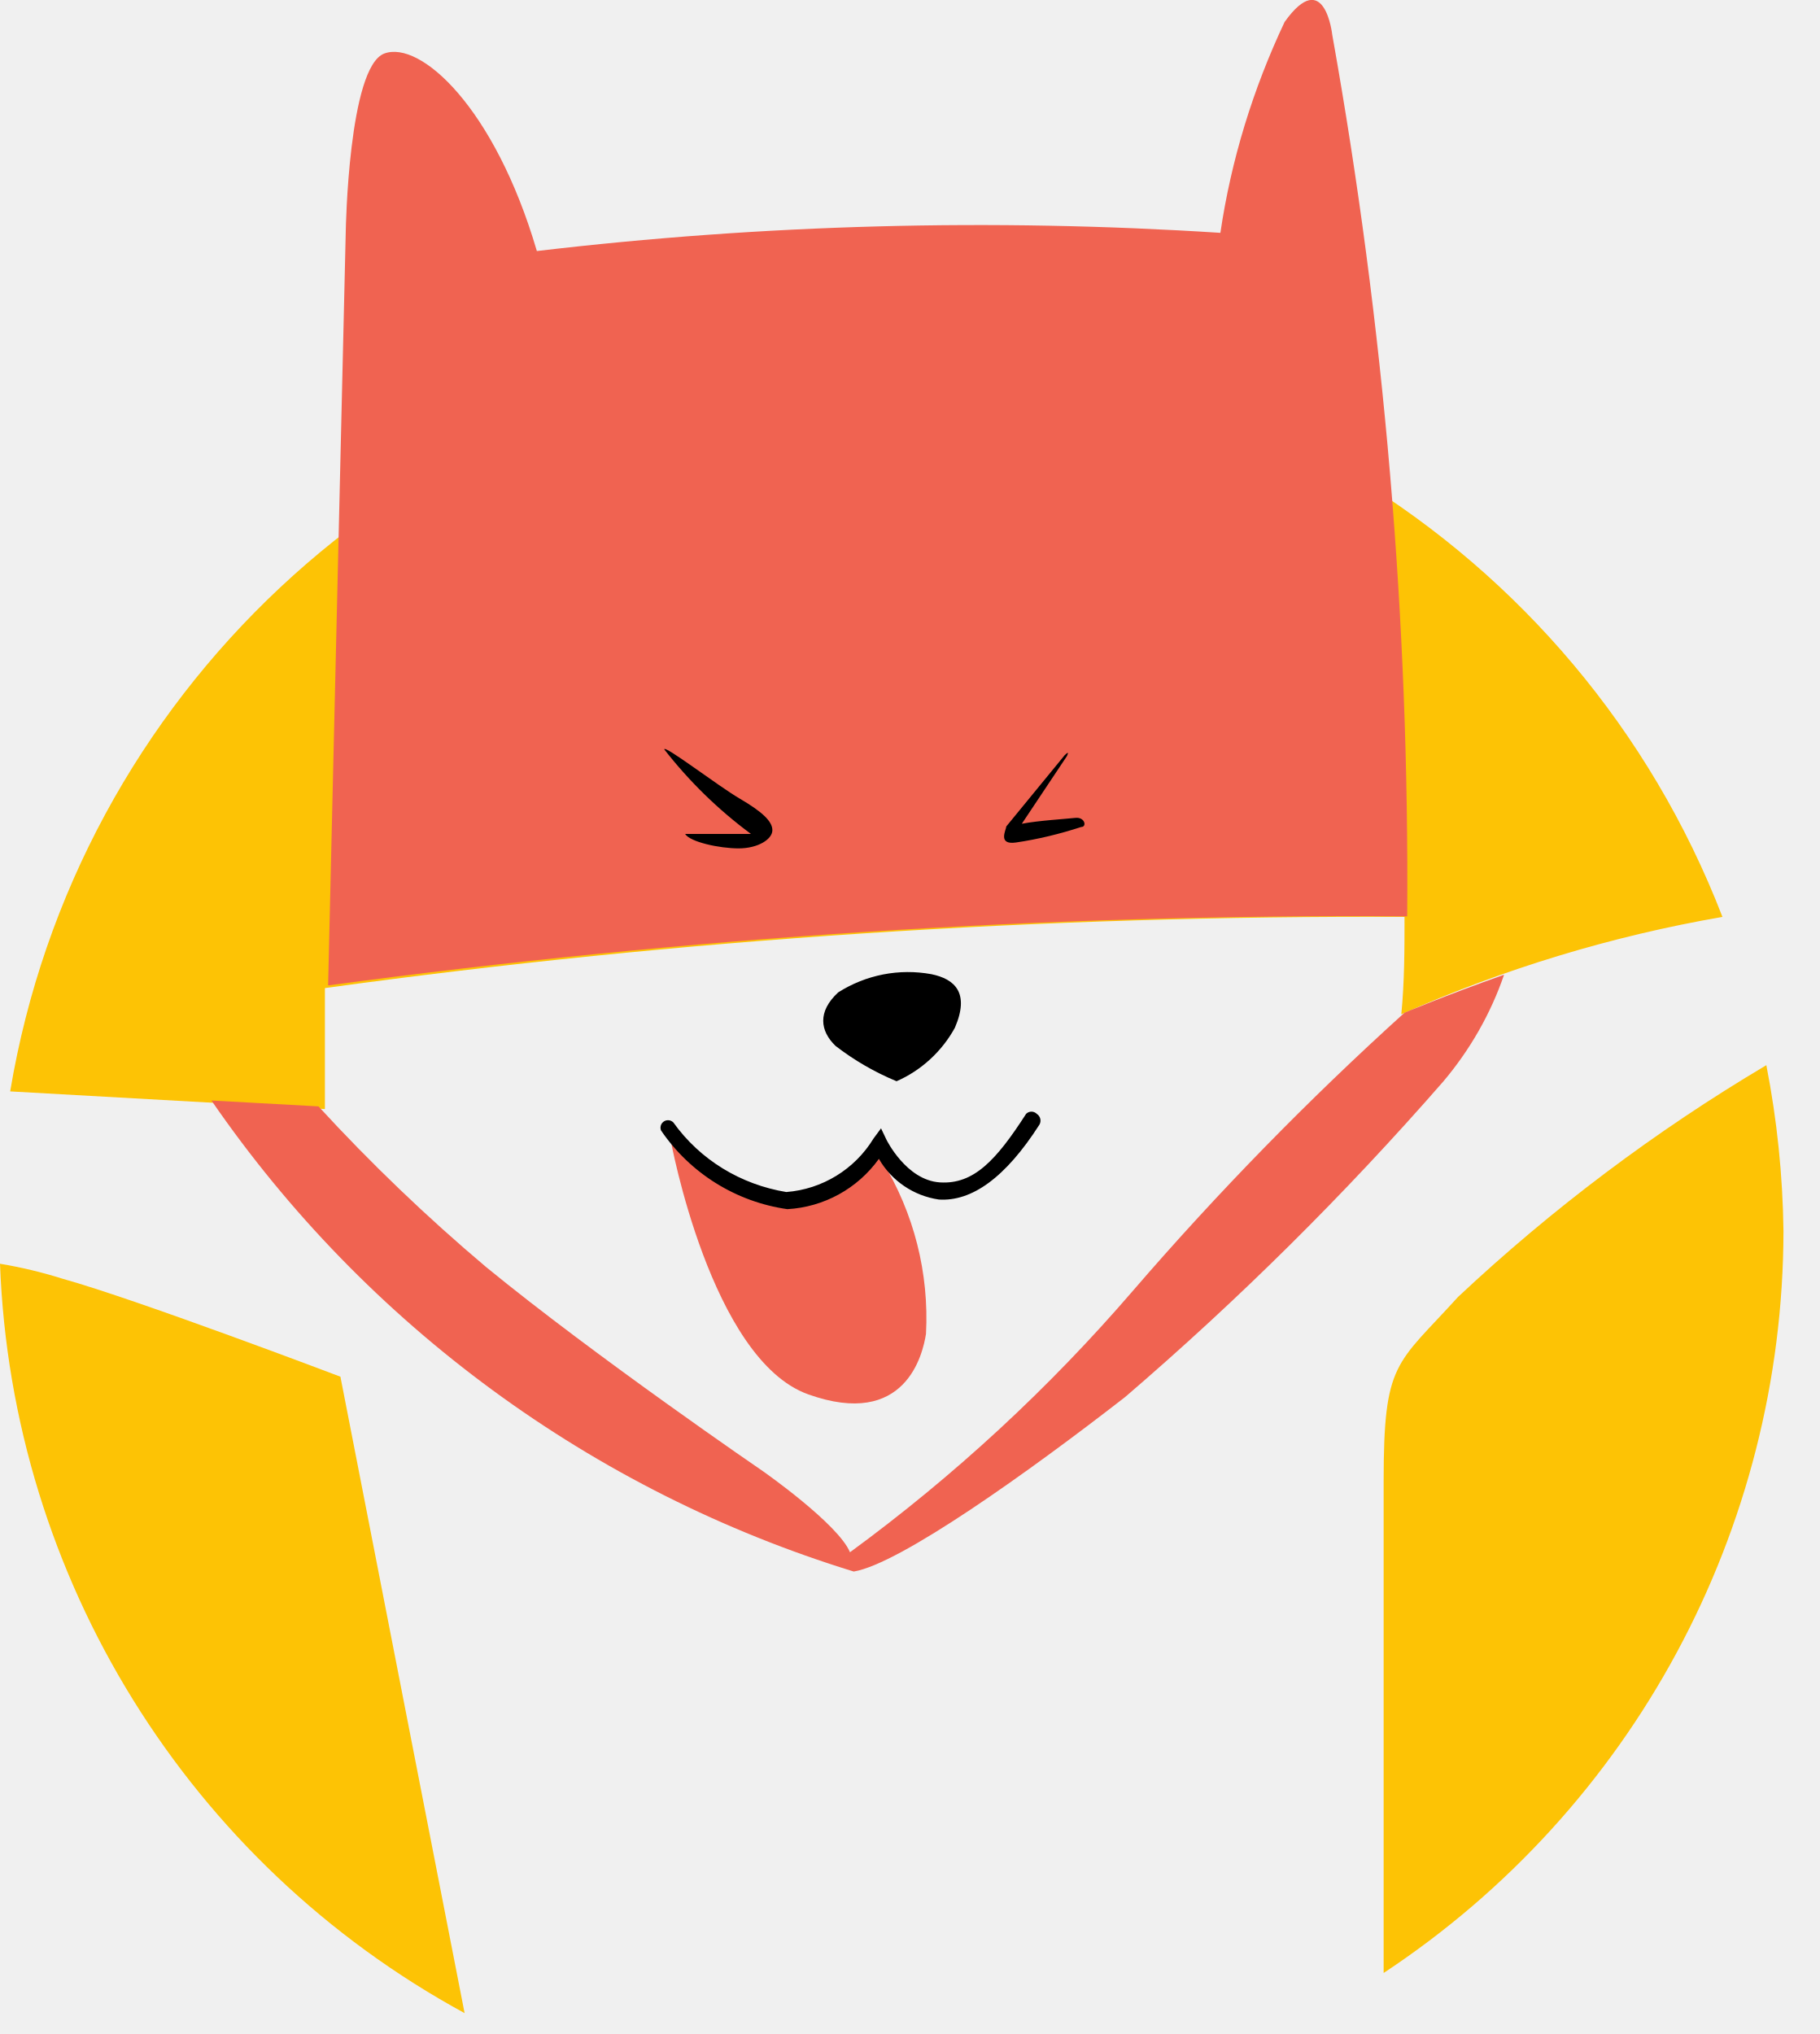
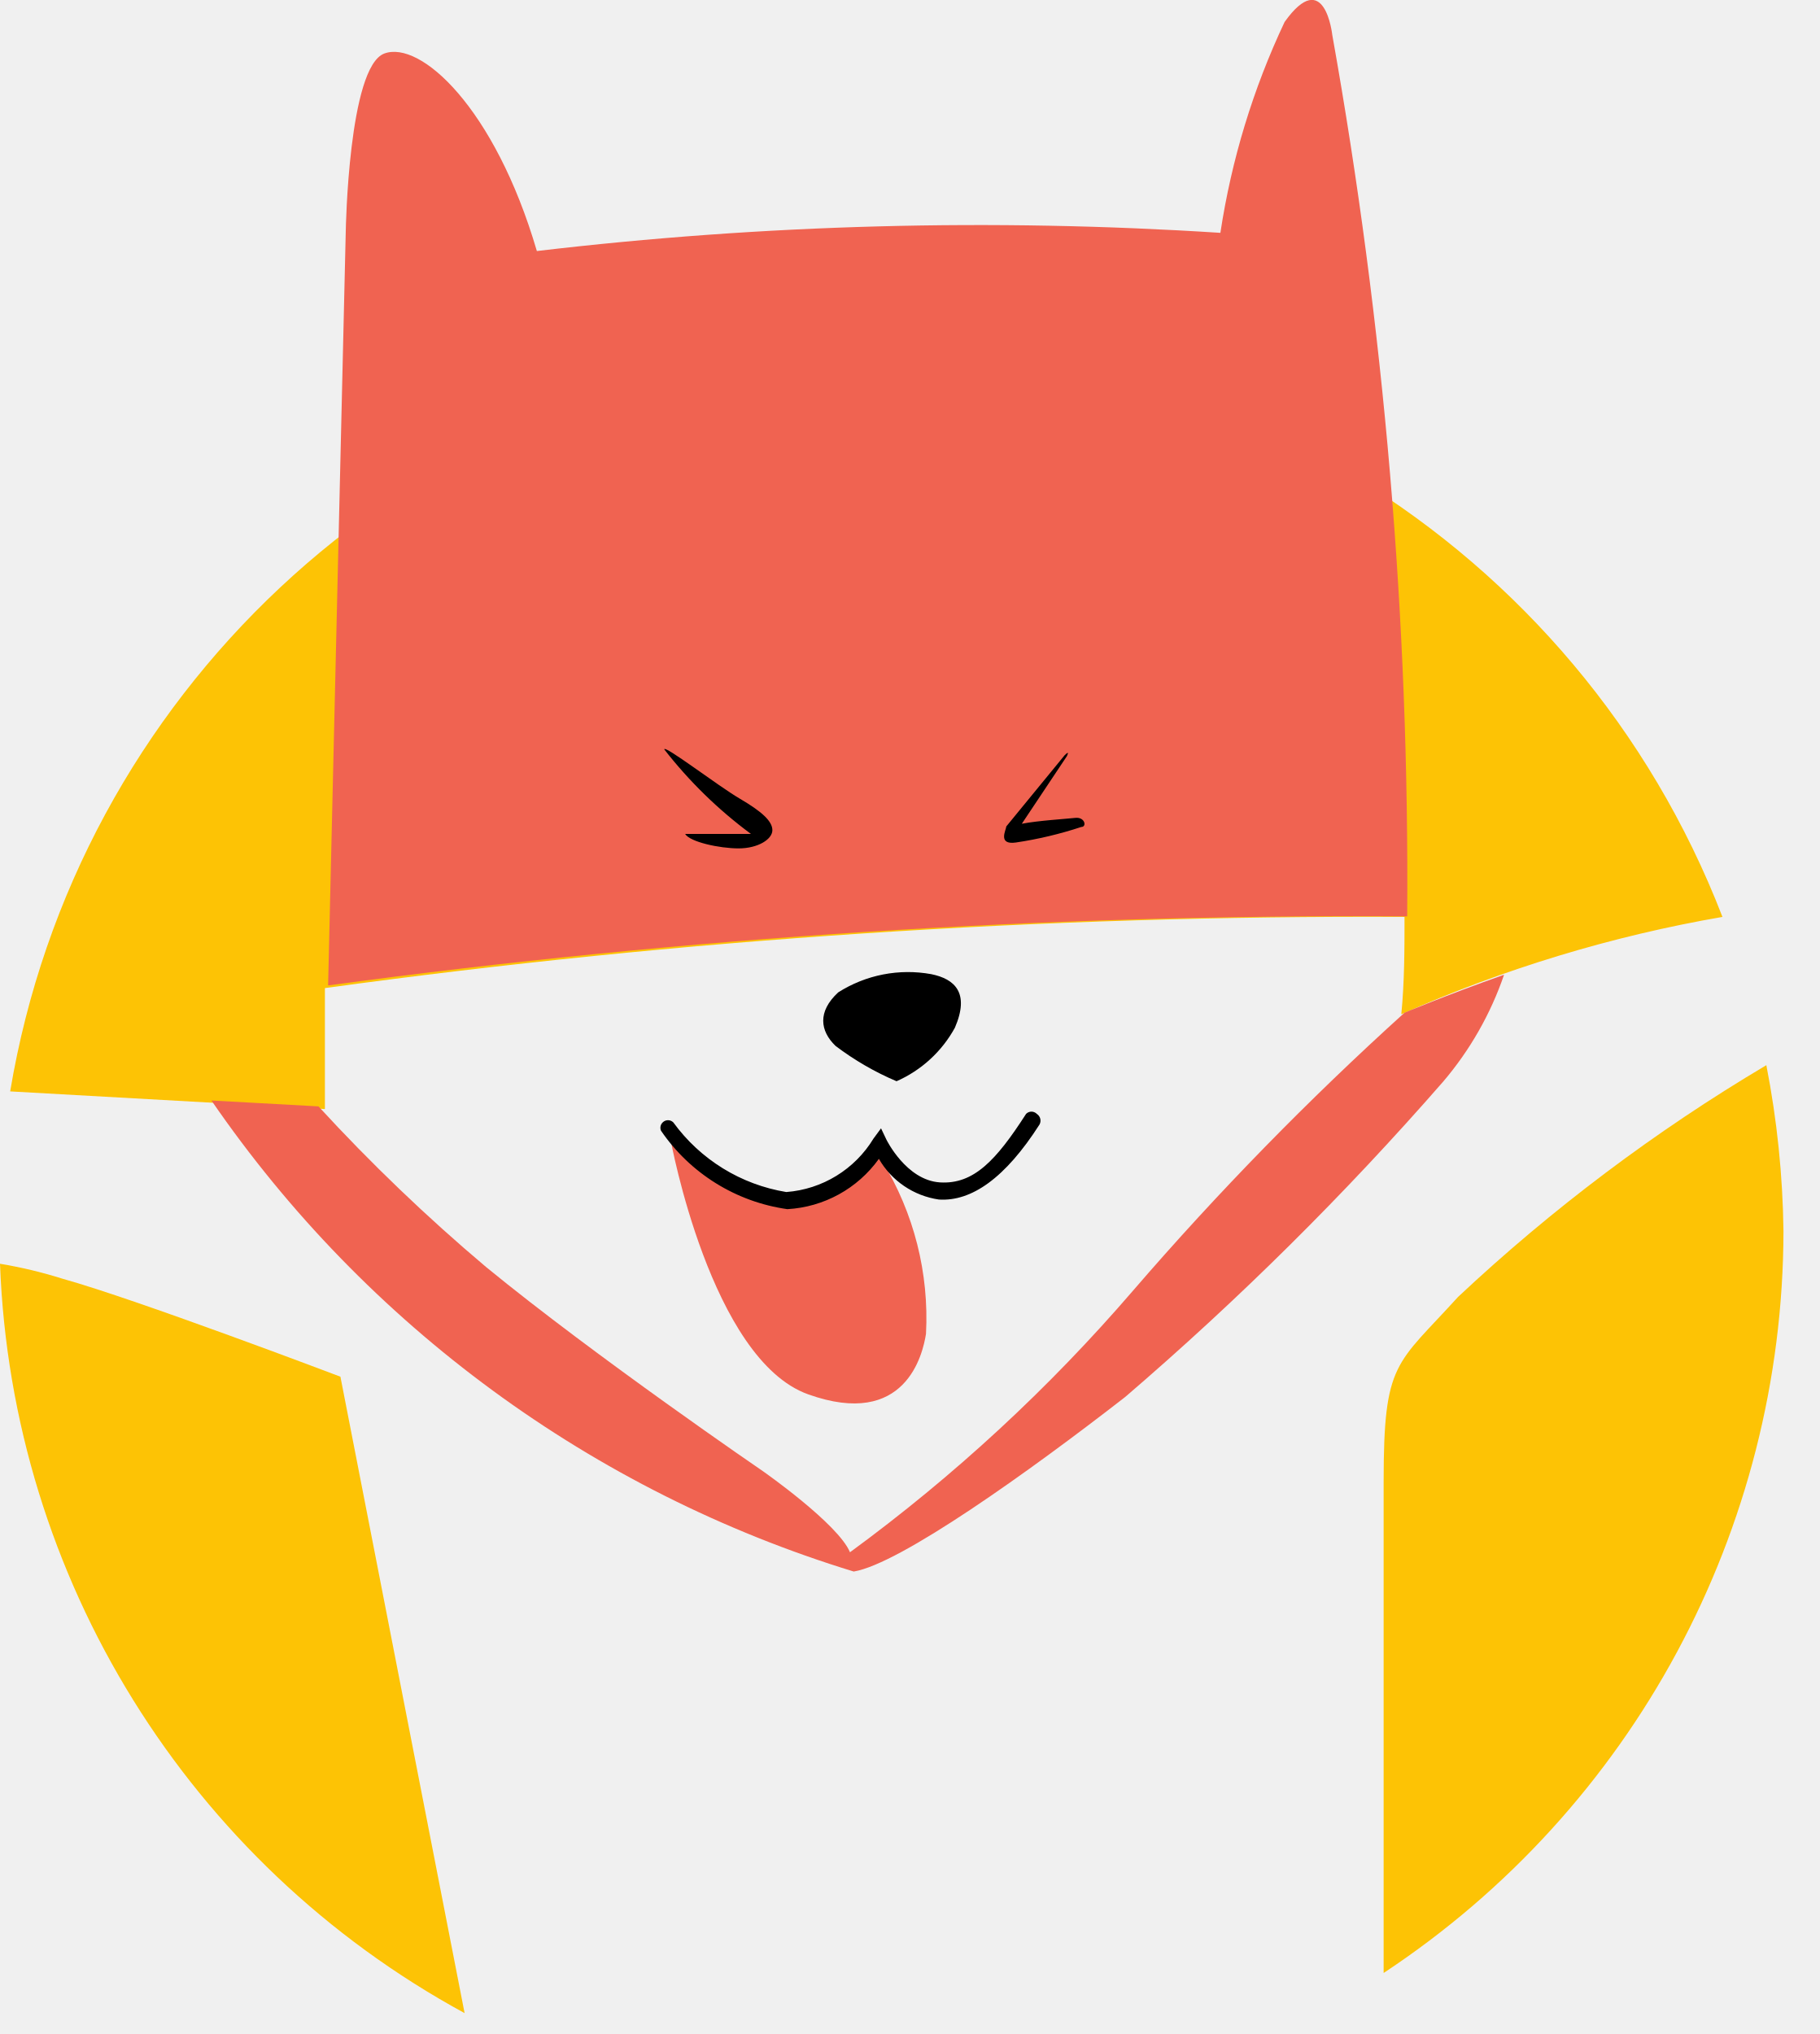
<svg xmlns="http://www.w3.org/2000/svg" width="34" height="38" fill="none" viewBox="0 0 34 38">
  <g clip-path="url(#a)">
-     <path fill="#FDC305" d="M6.07 20.72v-2.26c6.68-.92 13.42-1.36 20.17-1.33 0 .6 0 1.21-.06 1.82a25.52 25.52 0 0 1 6-1.82A16.67 16.67 0 0 0 .19 20.39l5.88.33ZM27.24 24.23c-1.16 1.28-1.39 1.2-1.39 3.45v9.18A16.64 16.64 0 0 0 33.32 23a17.3 17.3 0 0 0-.32-3.1 33.1 33.1 0 0 0-5.76 4.33ZM6.36 25.72s-3.79-1.44-5.19-1.83A8.54 8.54 0 0 0 0 23.61a16.65 16.65 0 0 0 8.68 14L6.36 25.72Z" />
-     <path fill="#F06351" d="M26.29 17.12A89.8 89.8 0 0 0 24.89.65S24.75-.64 24 .41c-.59 1.25-1 2.58-1.2 3.94a70.34 70.34 0 0 0-12.77.34C9.24 2 7.85.75 7.18 1c-.67.25-.72 3.31-.72 3.31l-.33 14.1c6.68-.9 13.42-1.34 20.16-1.29Z" />
-     <path fill="#000" d="M12.41 14c0-.09 1 .68 1.41.92.41.24.61.42.61.59 0 .17-.27.34-.63.34s-.91-.12-1-.27h1.23A8.34 8.34 0 0 1 12.41 14ZM19.89 14.11l-1.09 1.33c0 .06-.17.35.18.3.41-.06.82-.16 1.22-.29.11 0 .07-.19-.11-.17-.18.02-.69.05-1 .11l.84-1.26s.07-.13-.04-.02ZM16.75 20.2c.46-.2.85-.56 1.09-1 .28-.65 0-.91-.44-1-.6-.11-1.22.01-1.74.34-.39.36-.34.72-.05 1 .35.27.73.49 1.14.66Z" />
-     <path fill="#F06351" d="M16.35 21.45c-.11.23-.27.43-.46.6-.28.23-.63.36-1 .38a2.15 2.15 0 0 1-1.47-.43 2.3 2.3 0 0 1-.53-.44c-.1-.11-.22-.2-.36-.26 0 0 .75 4.1 2.57 4.75 1.82.65 2.14-.75 2.2-1.13a5.61 5.61 0 0 0-.82-3.23c-.02-.31-.03-.11-.13-.24Z" />
-     <path fill="#000" d="M14.71 22.59a3.44 3.44 0 0 1-2.36-1.47.14.14 0 0 1 .03-.15.14.14 0 0 1 .2 0c.5.7 1.26 1.16 2.11 1.3a2.1 2.1 0 0 0 1.63-1l.14-.19.1.21s.37.76 1 .8c.63.04 1.05-.41 1.61-1.28a.14.14 0 0 1 .2 0 .15.15 0 0 1 .05.2c-.64 1-1.27 1.44-1.88 1.4a1.55 1.55 0 0 1-1.12-.76 2.26 2.26 0 0 1-1.71.94Z" />
-     <path fill="#F06351" d="M26.24 18.92a58.63 58.63 0 0 0-5.07 5.19A31.63 31.63 0 0 1 15.88 29c-.22-.53-1.62-1.51-1.62-1.51s-3.13-2.14-5.18-3.82a34.14 34.14 0 0 1-3.13-3l-2-.11c2.89 4.2 7.12 7.3 12 8.8.86-.14 3.27-1.86 5.07-3.26a58.13 58.13 0 0 0 5.94-5.89c.5-.59.89-1.27 1.14-2-1.1.39-1.86.71-1.86.71Z" />
+     <path fill="#FDC305" d="M6.07 20.72v-2.26a143.265 143.265 0 0 1 20.17-1.33c0 .6 0 1.21-.06 1.82a25.518 25.518 0 0 1 6-1.82A16.67 16.67 0 0 0 .19 20.39l5.88.33ZM27.24 24.23c-1.16 1.28-1.39 1.2-1.39 3.45v9.18A16.64 16.64 0 0 0 33.32 23a17.302 17.302 0 0 0-.32-3.1 33.109 33.109 0 0 0-5.76 4.33ZM6.36 25.72s-3.79-1.44-5.19-1.83A8.541 8.541 0 0 0 0 23.61a16.65 16.65 0 0 0 8.68 14L6.36 25.72Z" />
+     <path fill="#F06351" d="M26.29 17.12A89.799 89.799 0 0 0 24.89.65S24.75-.64 24 .41a14.22 14.22 0 0 0-1.2 3.94 70.34 70.34 0 0 0-12.77.34C9.24 2 7.85.75 7.18 1c-.67.25-.72 3.31-.72 3.31l-.33 14.1a143.211 143.211 0 0 1 20.16-1.29Z" />
+     <path fill="#000" d="M12.41 14c0-.09 1 .68 1.41.92.41.24.61.42.61.59 0 .17-.27.34-.63.34s-.91-.12-1-.27h1.23A8.34 8.34 0 0 1 12.41 14ZM19.89 14.11l-1.09 1.33c0 .06-.17.35.18.3a7.351 7.351 0 0 0 1.22-.29c.11 0 .07-.19-.11-.17-.18.02-.69.05-1 .11l.84-1.26s.07-.13-.04-.02ZM16.75 20.2a2.3 2.3 0 0 0 1.09-1c.28-.65 0-.91-.44-1a2.43 2.43 0 0 0-1.74.34c-.39.36-.34.72-.05 1a5.34 5.34 0 0 0 1.14.66Z" />
+     <path fill="#F06351" d="M16.35 21.45a1.92 1.92 0 0 1-.46.6 1.73 1.73 0 0 1-1 .38 2.15 2.15 0 0 1-1.47-.43 2.3 2.3 0 0 1-.53-.44c-.1-.11-.223-.2-.36-.26 0 0 .75 4.1 2.57 4.75 1.82.65 2.14-.75 2.2-1.13a5.61 5.61 0 0 0-.82-3.23c-.02-.31-.03-.11-.13-.24Z" />
+     <path fill="#000" d="M14.71 22.59a3.44 3.44 0 0 1-2.361-1.466.14.14 0 0 1 .031-.154.14.14 0 0 1 .2 0 3.26 3.26 0 0 0 2.11 1.3 2.09 2.09 0 0 0 1.63-1l.14-.19.1.21s.37.76 1 .8c.63.04 1.05-.41 1.61-1.28a.14.14 0 0 1 .2 0 .15.15 0 0 1 .05.2c-.64 1-1.27 1.44-1.88 1.4a1.549 1.549 0 0 1-1.12-.76 2.26 2.26 0 0 1-1.71.94Z" />
+     <path fill="#F06351" d="M26.24 18.92a58.634 58.634 0 0 0-5.07 5.19A31.633 31.633 0 0 1 15.88 29c-.22-.53-1.62-1.51-1.62-1.51s-3.13-2.14-5.18-3.82a34.139 34.139 0 0 1-3.13-3l-2-.11a22.57 22.57 0 0 0 12 8.8c.86-.14 3.27-1.86 5.07-3.26a58.13 58.13 0 0 0 5.94-5.89 6.15 6.15 0 0 0 1.14-2c-1.1.39-1.86.71-1.86.71Z" />
  </g>
  <defs>
    <clipPath id="a">
-       <rect width="33.32" height="37.61" fill="#fff" />
+       <path fill="#fff" d="M0 0h33.32v37.61H0z" />
    </clipPath>
  </defs>
</svg>
